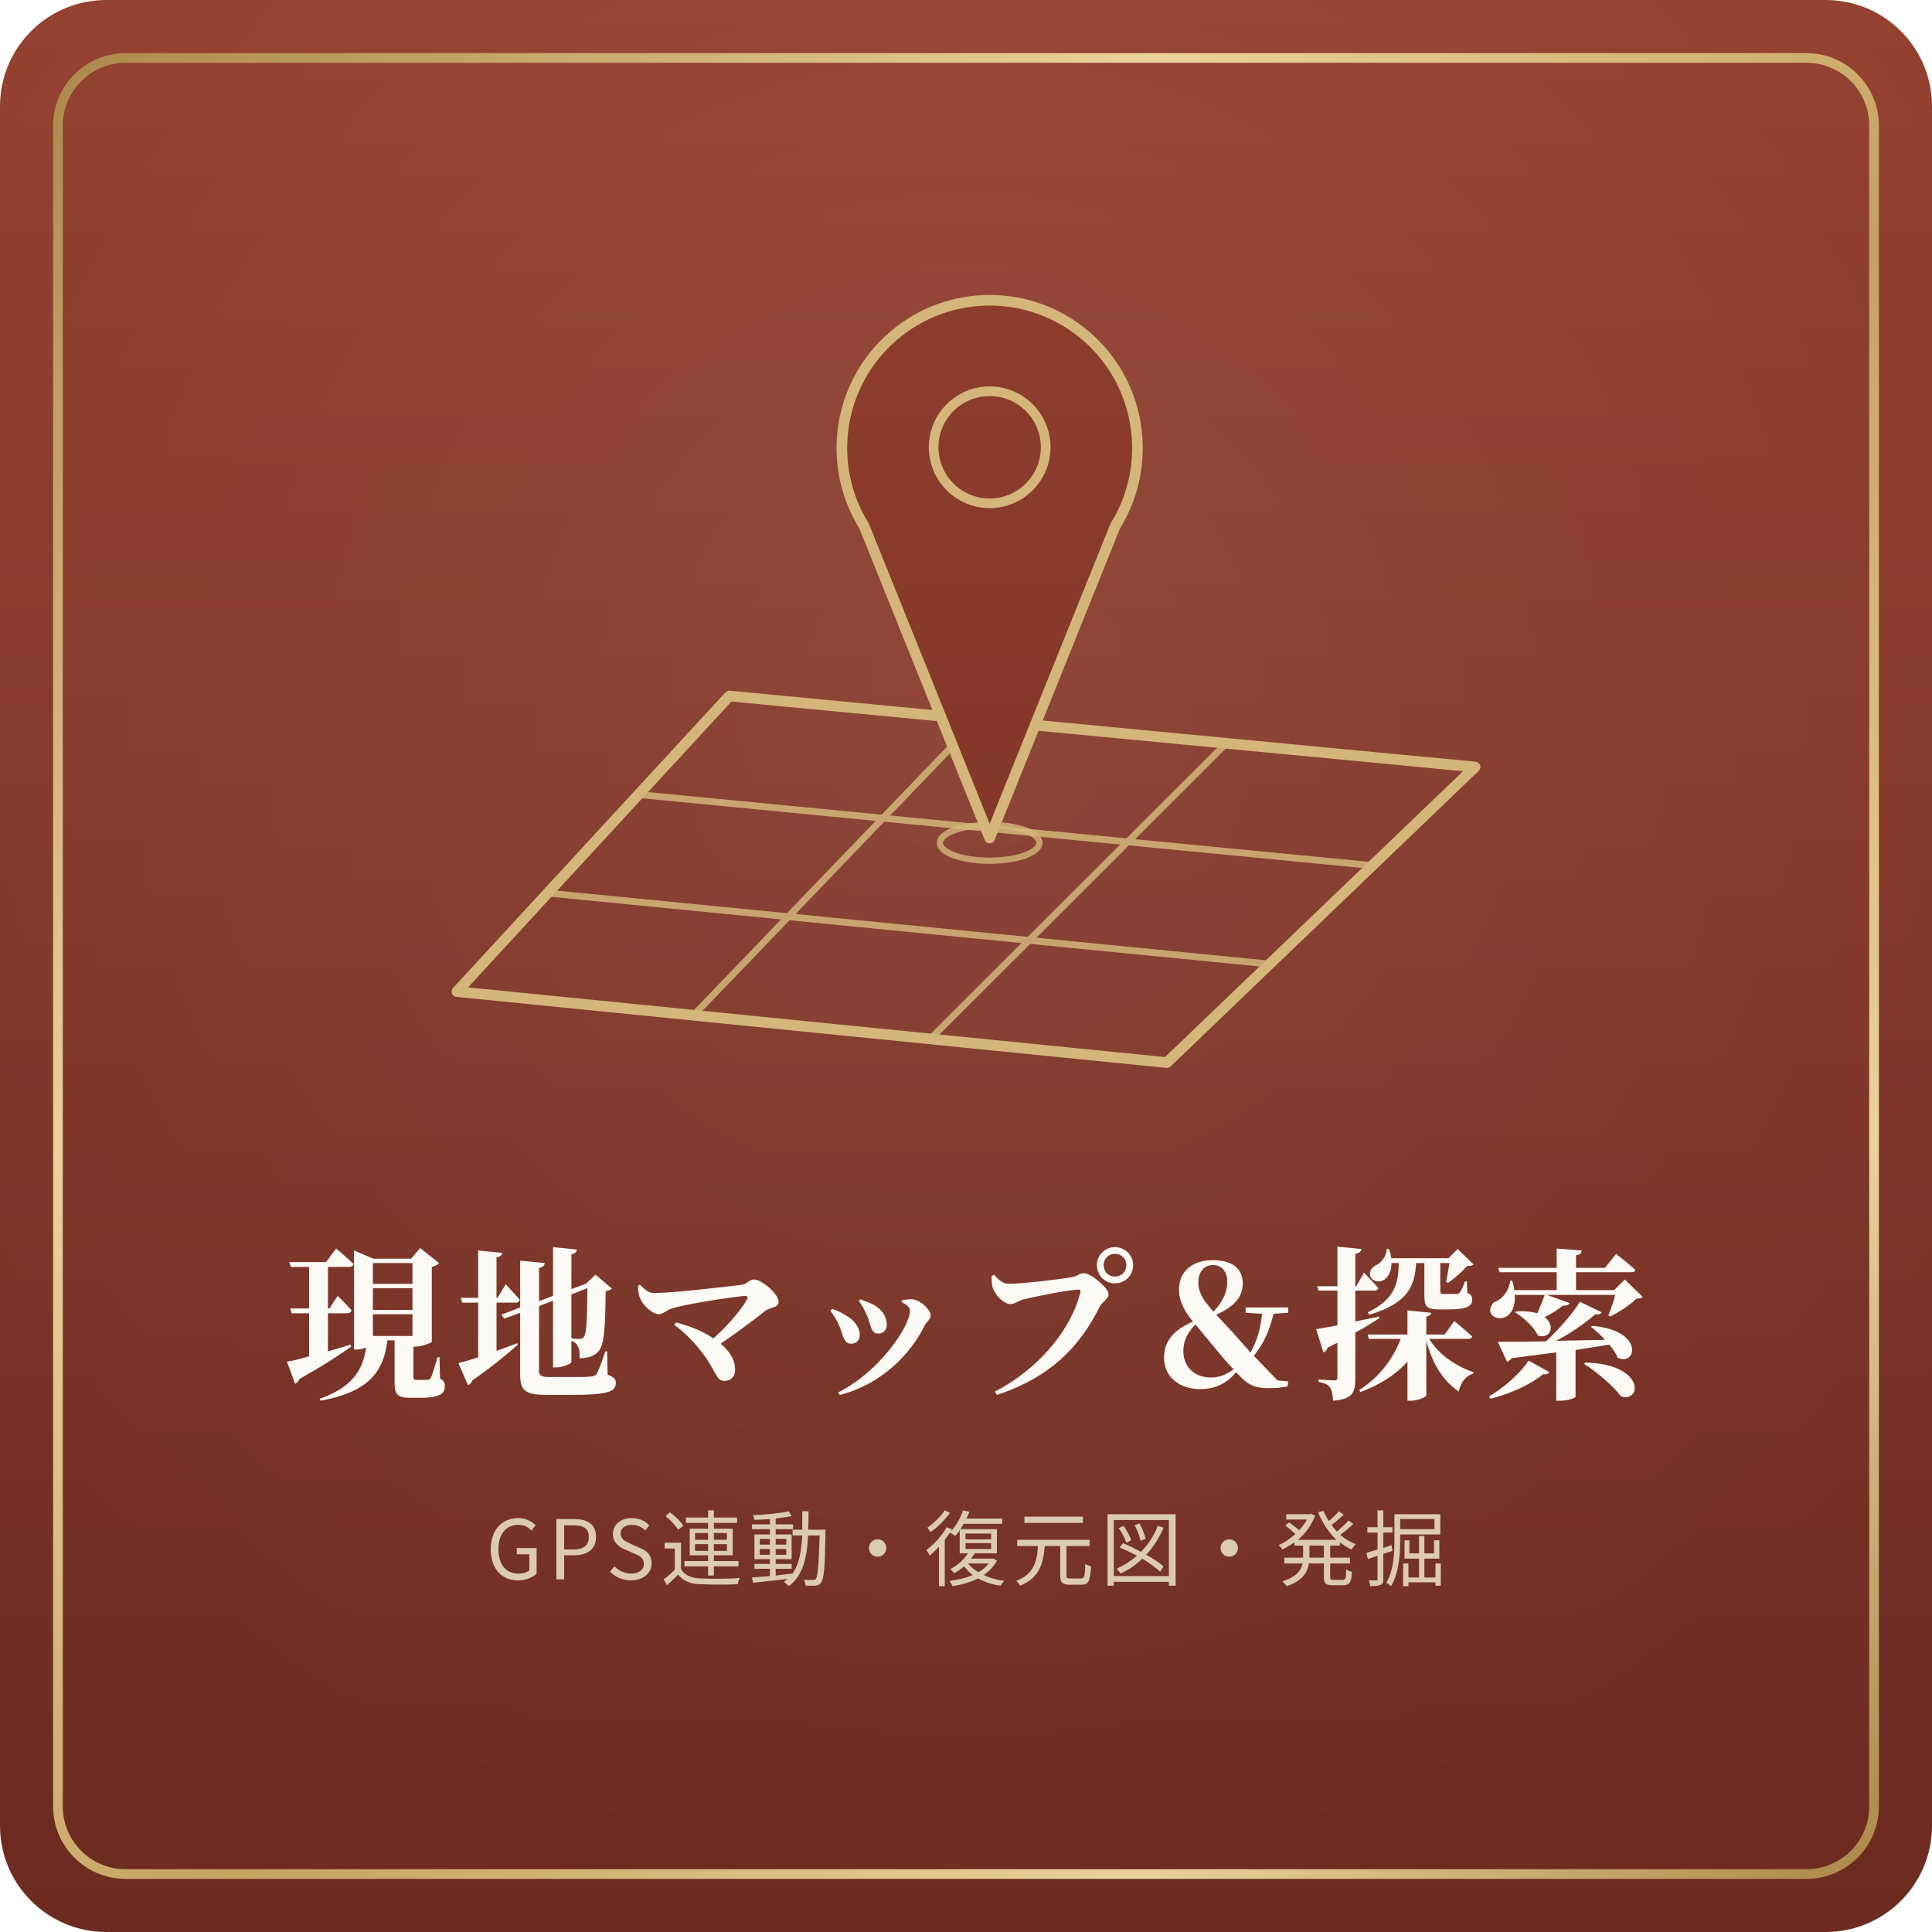
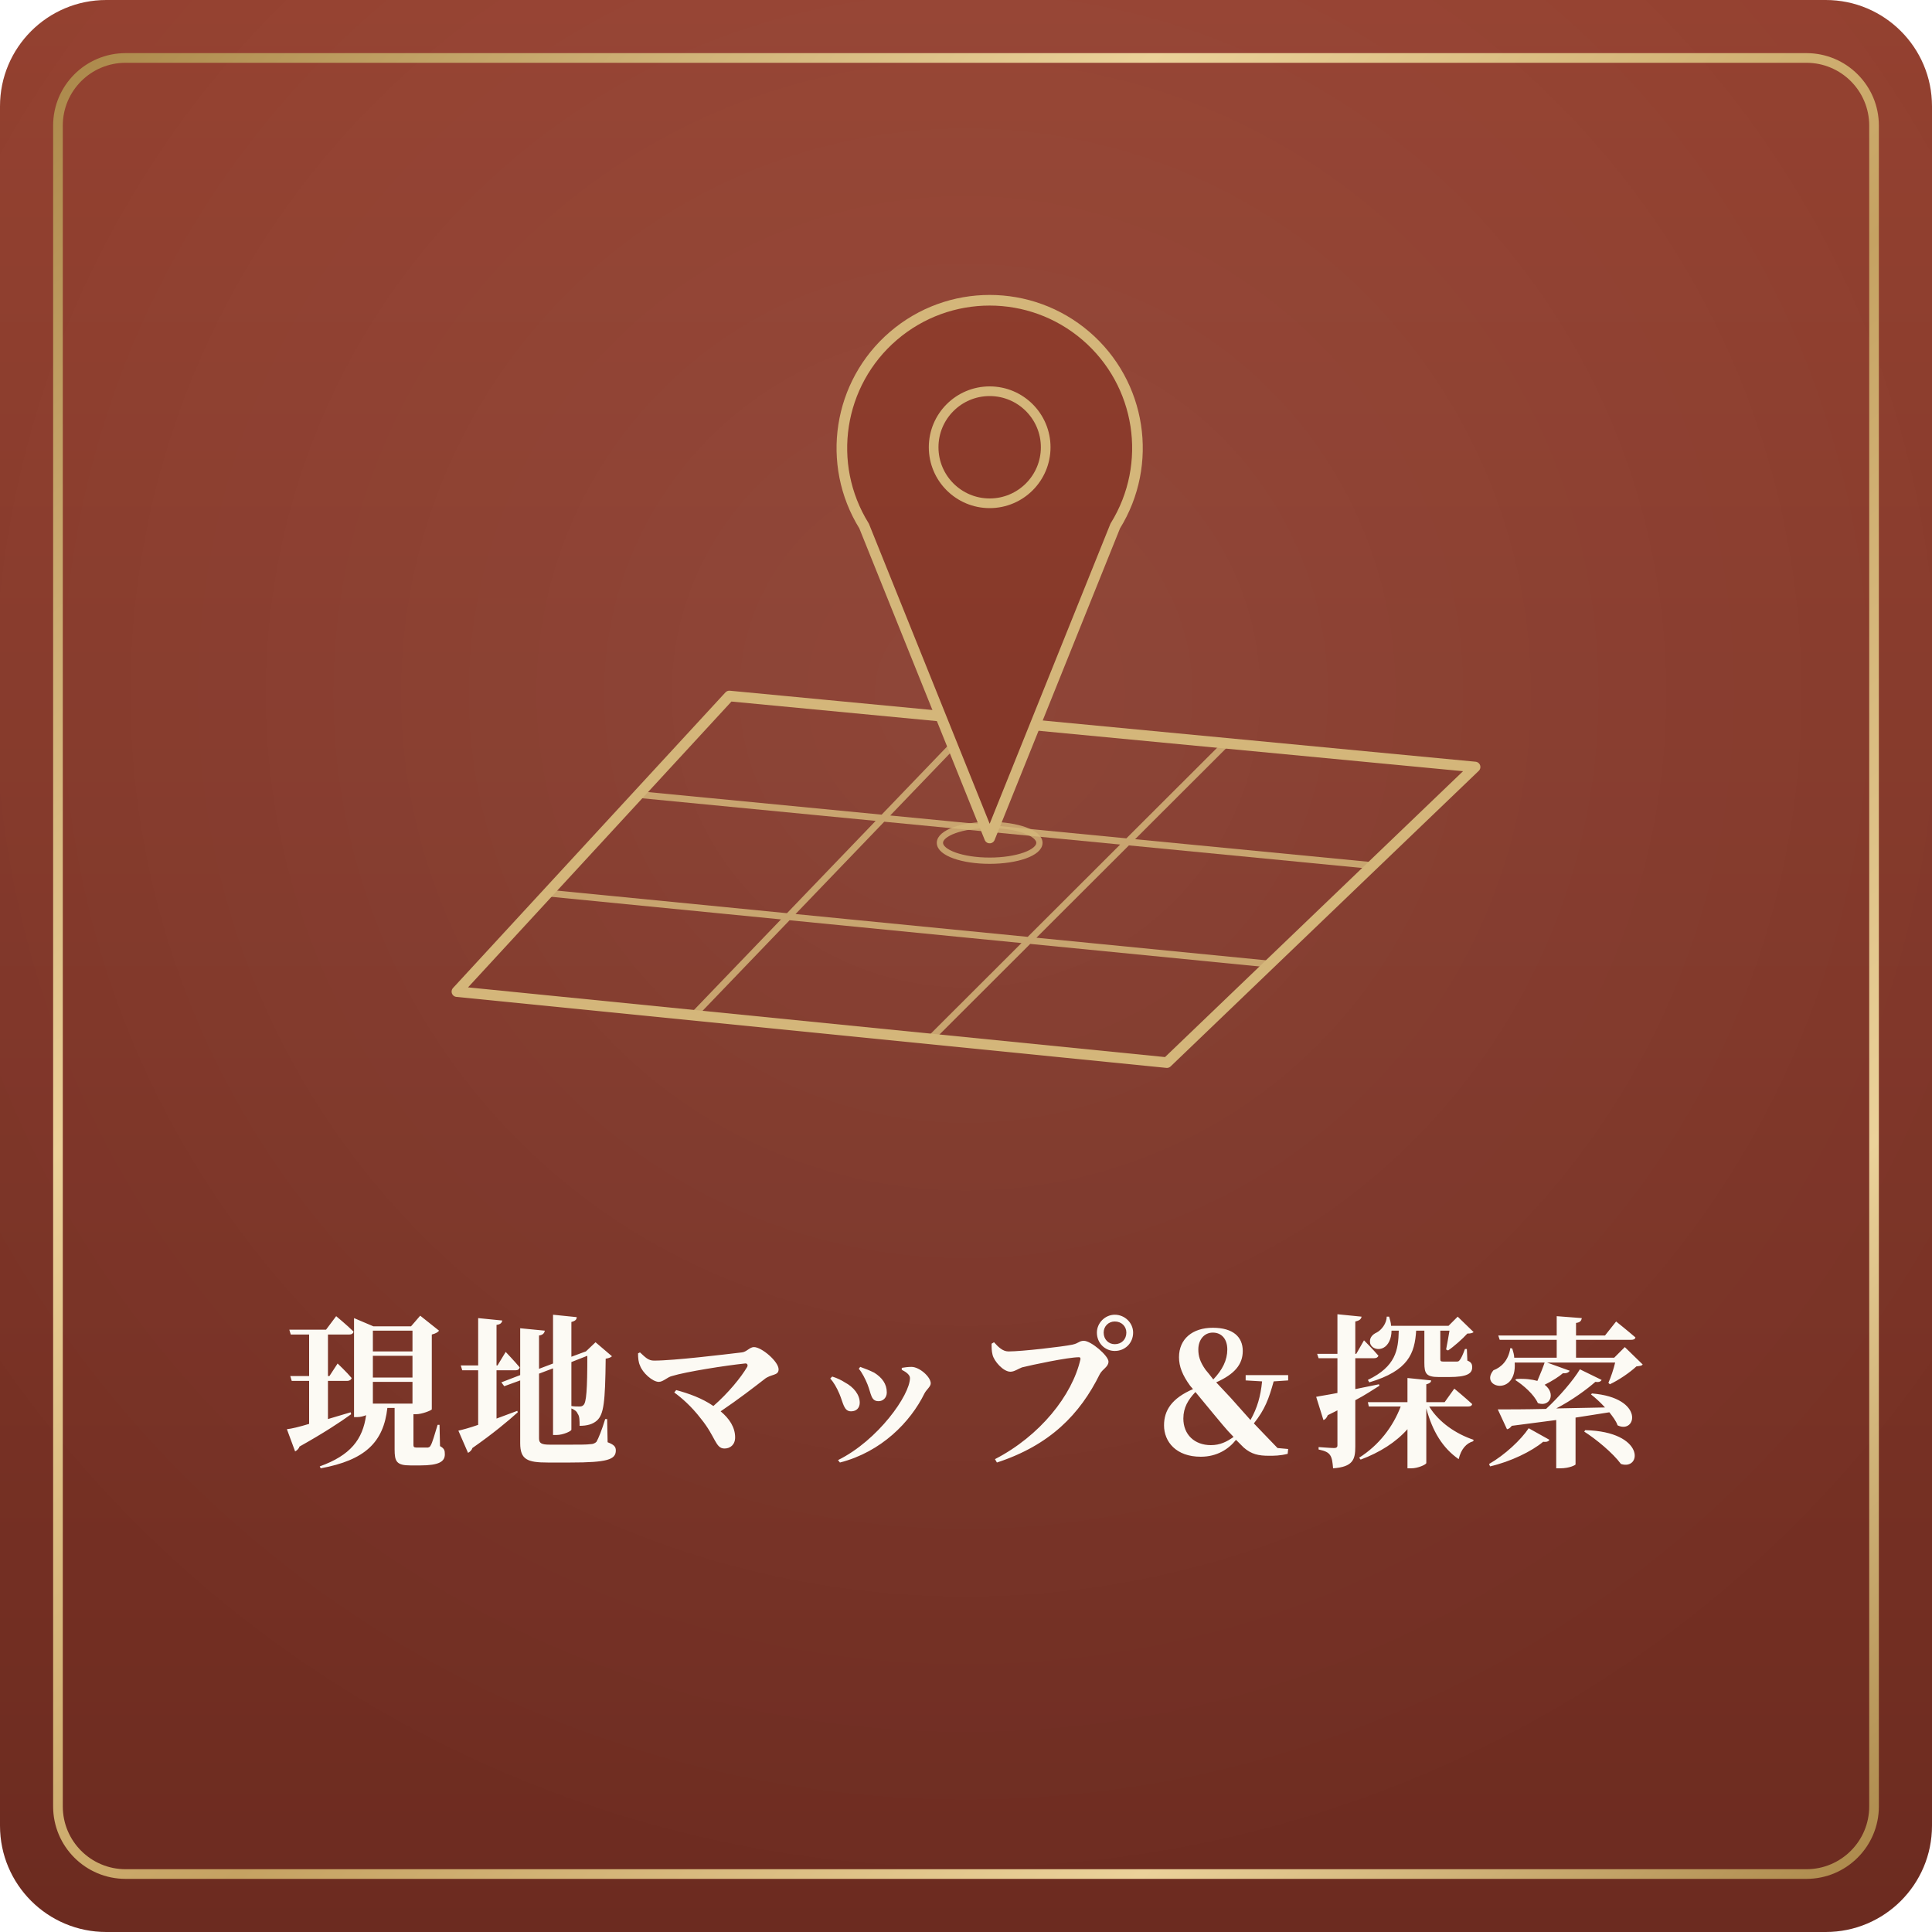
- <svg xmlns="http://www.w3.org/2000/svg" viewBox="0 0 400 400" width="400" height="400" role="img" aria-label="現地マップ＆探索 GPS連動・復元図・発掘">
+ <svg xmlns="http://www.w3.org/2000/svg" viewBox="0 0 400 400" width="400" height="400" role="img" aria-label="現地マップ＆探索">
  <defs>
    <linearGradient id="cardBg" gradientUnits="userSpaceOnUse" x1="0" y1="0" x2="0" y2="400">
      <stop stop-color="#94402f" />
      <stop offset="1" stop-color="#6c2b20" />
    </linearGradient>
    <radialGradient id="sheen" cx=".5" cy=".36" r=".62">
      <stop stop-color="#fff" stop-opacity=".07" />
      <stop offset="1" stop-color="#fff" stop-opacity="0" />
    </radialGradient>
    <linearGradient id="gold" x1="0" y1="0" x2="1" y2="1">
      <stop stop-color="#ac894b" />
      <stop offset=".3" stop-color="#ebd29a" />
      <stop offset=".55" stop-color="#c5a262" />
      <stop offset=".8" stop-color="#ebd29a" />
      <stop offset="1" stop-color="#ac894b" />
    </linearGradient>
    <linearGradient id="fadeGold" gradientUnits="userSpaceOnUse" x1="40" y1="0" x2="360" y2="0">
      <stop stop-color="#d4b67a" stop-opacity="0" />
      <stop offset=".18" stop-color="#d4b67a" />
      <stop offset=".82" stop-color="#d4b67a" />
      <stop offset="1" stop-color="#d4b67a" stop-opacity="0" />
    </linearGradient>
  </defs>
  <g id="card-base">
    <rect width="400" height="400" rx="22" fill="url(#cardBg)" />
    <rect width="400" height="400" rx="22" fill="url(#sheen)" />
  </g>
  <g id="card-frame">
    <rect x="12" y="12" width="376" height="376" rx="14" fill="none" stroke="url(#gold)" stroke-width="2" />
  </g>
  <g id="motif" fill="none" stroke="#d4b67a" color="#d4b67a" stroke-linejoin="round" stroke-linecap="round">
    <path d="M151.0 144.1L305.4 158.8L241.6 220.0L94.6 205.3Z" stroke-width="2.2" />
    <path d="M132.2 164.5L284.1 179.2M202.4 149.0L143.6 210.2M113.4 184.9L262.9 199.6M253.9 153.9L192.6 215.1" stroke-width="1.4" opacity=".85" />
    <ellipse cx="204.9" cy="174.5" rx="10.3" ry="3.7" stroke-width="1.3" opacity=".8" />
    <path d="M204.9 173.5L178.9 108.9A30.6 30.6 0 1 1 230.9 108.9Z" fill="url(#cardBg)" stroke-width="2.2" />
    <circle cx="204.9" cy="92.6" r="11.6" stroke-width="2" />
  </g>
  <g id="label" fill="#fcfaf4">
-     <path d="M85.4 266.7V271.2H77.2V266.7ZM85.4 265.8H77.2V261.5H85.4ZM85.4 272.1V276.6H77.2V272.1ZM73.3 260.6V279.4H73.9C74.6 279.4 75.3 279.2 75.8 279C75.1 284 72.6 287.3 66.2 289.6L66.4 290C75.6 288.3 79.4 284.6 80.2 277.5H81.7V286.1C81.7 288.6 82.1 289.4 85 289.4H87C90.9 289.4 92.1 288.6 92.1 287.1C92.1 286.3 92 285.9 91.1 285.4L91 281H90.6C90 283 89.5 284.7 89.2 285.2C89 285.6 88.9 285.6 88.6 285.7C88.4 285.7 88 285.7 87.4 285.7H86.2C85.7 285.7 85.6 285.5 85.6 285.2V278.8H86.1C87.4 278.8 89.3 278 89.4 277.8V262.3C90.2 262.1 90.7 261.8 90.9 261.5L87 258.4L85.1 260.6H77.3L73.3 258.9ZM59.4 281.9 61.1 286.5C61.5 286.3 61.9 285.9 62 285.5C67 282.7 70.5 280.4 72.7 278.8L72.6 278.4L67.9 279.8V271.9H71.9C72.3 271.9 72.7 271.7 72.8 271.3C71.8 270.1 69.9 268.3 69.9 268.3L68.2 270.9H67.9V262.3H72.3C72.8 262.3 73.1 262.1 73.2 261.7C71.9 260.4 69.6 258.5 69.6 258.5L67.5 261.3H59.9L60.2 262.3H64V270.9H60.1L60.4 271.9H64V280.8C62 281.4 60.4 281.8 59.4 281.9ZM121 265.9 118.3 266.9V259.7C119.1 259.5 119.4 259.2 119.4 258.7L114.5 258.2V268.3L111.6 269.4V262.5C112.4 262.4 112.7 262 112.8 261.5L107.7 261V270.7L103.8 272.2L104.4 273L107.7 271.8V284.8C107.7 288.2 109.2 288.8 113.4 288.8H118.1C125.7 288.8 127.5 288.2 127.5 286.3C127.5 285.5 127.1 285.1 125.8 284.6L125.7 279.8H125.3C124.6 282.1 123.9 283.8 123.5 284.5C123.2 284.8 122.8 285 122.2 285C121.5 285.1 120.1 285.1 118.4 285.1H113.8C112.1 285.1 111.6 284.8 111.6 283.8V270.4L114.5 269.3V283.1H115.2C116.6 283.1 118.3 282.3 118.3 282V277.6C119 277.9 119.4 278.2 119.6 278.7C120 279.2 120 280.1 120 281.2C121.5 281.2 122.7 280.9 123.6 280.1C125 278.8 125.3 276.4 125.4 267.3C126.1 267.2 126.5 267 126.7 266.8L123.3 263.9L121.3 265.8ZM118.3 268 121.6 266.7C121.6 273.7 121.4 276.4 120.8 276.9C120.6 277.1 120.4 277.2 120 277.2C119.5 277.2 118.8 277.2 118.3 277.1ZM94.9 282.2 96.9 286.8C97.3 286.6 97.7 286.2 97.8 285.8C102.1 282.8 105.2 280.2 107.2 278.4L107.1 278.1L102.8 279.7V269.7H106.8C107.2 269.7 107.5 269.5 107.6 269.1C106.6 267.9 104.7 265.9 104.7 265.9L103 268.7H102.8V260.3C103.7 260.2 103.9 259.8 104 259.4L99 258.9V268.7H95.4L95.7 269.7H99V281C97.3 281.6 95.8 282 94.9 282.2ZM150 285.9C151.2 285.9 152.2 285.1 152.2 283.6C152.2 281.5 151 279.7 149.2 278.2C152.9 275.7 156 273.3 158.2 271.6C159.6 270.4 161.2 270.9 161.2 269.5C161.2 267.9 157.7 264.9 156.1 264.9C155.2 264.9 154.6 265.9 153.6 266C150.2 266.4 139.6 267.7 135.4 267.7C134.2 267.7 133.6 267 132.5 266L132.1 266.2C132.1 267.2 132.2 268.1 132.5 268.7C133 270.2 135.1 272.1 136.4 272.1C137.3 272.1 138.2 271.1 139.1 270.9C142 270 150.3 268.7 154.2 268.3C154.7 268.2 154.9 268.6 154.7 269C153.4 271.2 150.8 274.4 147.7 277.1C145.4 275.5 142.6 274.5 140 273.8L139.6 274.3C141.1 275.4 143.1 277.1 145.1 279.7C148.2 283.5 148.1 285.9 150 285.9ZM173.5 288.3 173.9 288.8C182.5 286.6 188.5 280.4 191.4 274.5C191.8 273.7 192.7 273.1 192.7 272.4C192.7 271.1 190.4 269 188.7 269C188.1 269 187.2 269.1 186.7 269.2L186.7 269.6C187.7 270.1 188.4 270.7 188.4 271.3C188.4 274.8 181.8 284.2 173.5 288.3ZM176.2 278.2C177.4 278.2 178 277.4 178 276.4C178 274.8 176.8 273.2 174.9 272.2C174.3 271.8 173.3 271.3 172.3 271L171.9 271.4C172.6 272.2 173.2 273.2 173.8 274.6C174.6 276.5 174.7 278.2 176.2 278.2ZM181.9 276.1C182.8 276.1 183.6 275.4 183.6 274.3C183.6 272.5 182.6 271.2 181 270.2C180 269.7 179.2 269.4 178.1 269L177.8 269.4C178.4 270 179.2 271.6 179.6 272.6C180.4 274.6 180.3 276.1 181.9 276.1ZM206 288.1 206.4 288.8C217.4 285.2 223.6 278.8 227.7 270.5C228.3 269.4 229.5 269 229.5 267.9C229.5 266.7 225.9 263.6 224.4 263.6C223.4 263.6 223.4 264.1 222 264.4C220.1 264.8 211.6 265.8 208.8 265.8C207.6 265.8 206.7 264.9 205.8 263.9L205.3 264.2C205.3 265.1 205.3 265.7 205.5 266.5C205.8 267.8 207.7 270 209.2 270C210 270 210.8 269.4 211.6 269.1C213.6 268.6 221.1 267 223.4 267C223.6 267 223.7 267.1 223.7 267.4C222 274.9 215.3 283.3 206 288.1ZM230.8 265.7C232.9 265.7 234.6 264.1 234.6 261.9C234.6 259.9 232.9 258.2 230.8 258.2C228.8 258.2 227.1 259.9 227.1 261.9C227.1 264.1 228.8 265.7 230.8 265.7ZM230.8 264.3C229.5 264.3 228.5 263.3 228.5 261.9C228.5 260.6 229.5 259.6 230.8 259.6C232.2 259.6 233.2 260.6 233.2 261.9C233.2 263.3 232.2 264.3 230.8 264.3ZM257.9 271.8 261.3 272C261 275.1 260.3 277.5 258.9 280L254.8 275.4L251.8 272.2C255.6 270.5 257.3 268.5 257.3 265.7C257.3 262.8 255.3 260.9 251.1 260.9C246.9 260.9 244.1 263.2 244.1 267C244.1 268.9 244.8 270.7 246.4 272.9L247 273.6C242.6 275.5 241 278 241 281.1C241 284.5 243.5 287.6 248.6 287.6C252 287.6 254.4 286 255.9 284.1L257.5 285.7C259.1 287.1 260.6 287.4 262.7 287.4C263.8 287.4 265 287.4 266.6 287L266.7 286L264.5 285.8C262.5 283.7 261 282.2 259.6 280.7C261.9 277.8 262.7 275.6 263.7 272L266.7 271.8V270.7H257.9ZM251.2 271.6C250.6 270.8 250.1 270.2 249.6 269.6C248.4 267.9 248.1 266.7 248.1 265.4C248.1 263.4 249.3 261.9 251.1 261.9C252.9 261.9 254.1 263.2 254.1 265.4C254.1 267.6 253.1 269.6 251.2 271.6ZM255.4 283.5C254 284.5 252.6 285.2 250.7 285.2C247.3 285.2 245 283 245 279.7C245 277.4 246 275.8 247.5 274.2L251.3 278.8C252.5 280.2 253.8 281.9 255.4 283.5ZM272.5 275.2 274 280C274.4 279.9 274.7 279.5 274.9 279L276.9 278V285.3C276.9 285.6 276.7 285.8 276.2 285.8C275.6 285.8 273 285.6 273 285.6V286.1C274.4 286.4 275 286.7 275.4 287.3C275.8 287.9 275.9 288.8 276 290C280.1 289.7 280.6 288.2 280.6 285.5V275.9C282.7 274.8 284.3 273.7 285.6 272.9L285.5 272.6L280.6 273.6V267.2H284.5C284.9 267.2 285.2 267.1 285.4 266.7C284.3 265.4 282.4 263.5 282.4 263.5L280.8 266.3H280.6V259.6C281.5 259.4 281.8 259.1 281.9 258.6L276.9 258.1V266.3H272.7L273 267.2H276.9V274.4C274.9 274.8 273.4 275 272.5 275.2ZM291.4 271.3V276.3H283.2L283.4 277.2H290C288.4 281.4 285.5 285.2 281.4 287.8L281.7 288.2C285.7 286.7 289 284.6 291.4 281.9V290H292.2C293.6 290 295.3 289.2 295.3 288.9V277.6C296.6 282.4 298.7 285.8 302 288.1C302.5 286 303.6 284.8 305 284.4L305.1 284.1C301.5 282.9 297.9 280.5 295.9 277.2H303.9C304.4 277.2 304.7 277.1 304.8 276.7C303.4 275.4 301.1 273.5 301.1 273.5L299.1 276.3H295.3V272.6C296.1 272.4 296.3 272.1 296.3 271.8ZM287.1 258.6C287.1 260 286 261.4 285 261.9C284.1 262.3 283.4 263.1 283.7 264.2C284.1 265.3 285.5 265.6 286.5 265C287.4 264.5 288.1 263.2 288.1 261.5H289.6C289.5 265.5 289 268.9 283.2 271.7L283.5 272.2C291.6 269.8 292.9 266.2 293.2 261.5H294.9V268.2C294.9 270.4 295.3 271.1 297.9 271.1H300C303.7 271.1 304.8 270.4 304.8 269.1C304.8 268.4 304.6 268 303.8 267.7L303.7 265.3H303.3C302.9 266.4 302.5 267.3 302.2 267.6C302.1 267.8 301.9 267.9 301.6 267.9C301.4 267.9 300.9 267.9 300.3 267.9H298.9C298.3 267.9 298.2 267.8 298.2 267.4V261.5H300.1C299.9 262.7 299.6 264.4 299.4 265.4L299.8 265.6C301 264.8 302.8 263.2 303.8 262.1C304.5 262.1 304.8 262 305.1 261.8L301.8 258.6L299.9 260.5H288C288 259.9 287.8 259.3 287.6 258.6ZM328.2 282.1 328 282.4C330.5 284 333.9 286.8 335.6 289.1C339.9 290.5 340.7 282.4 328.2 282.1ZM316.5 281.7C314.9 284.1 311.6 287.2 308.3 289.1L308.5 289.6C312.8 288.6 317.1 286.5 319.5 284.5C320.3 284.6 320.6 284.4 320.8 284.1ZM312.7 265.1C312.3 267.7 310.8 269.1 309.2 269.7C306.2 273.3 314.1 275.2 313.6 268.1H319.8C319.5 269 318.9 270.5 318.3 271.9C317.2 271.6 315.8 271.4 314 271.5L313.7 271.7C315.4 272.8 317.6 274.7 318.4 276.5C320.9 277.4 322.2 274.5 319.8 272.7C321.4 271.9 322.8 271 323.6 270.3C324.4 270.4 324.8 270.1 325 269.8L320.3 268.1H334.4C334.1 269.4 333.5 271.2 333 272.3L333.3 272.6C335.2 271.7 337.4 270.2 338.8 268.9C339.5 268.8 339.9 268.8 340.1 268.5L336.4 264.9L334.2 267.1H326.3V263.4H337.6C338.2 263.4 338.5 263.3 338.6 262.9C337.1 261.6 334.6 259.6 334.6 259.6L332.3 262.5H326.3V259.9C327.2 259.8 327.4 259.4 327.5 258.9L322.3 258.5V262.5H310.2L310.5 263.4H322.3V267.1H313.5C313.5 266.5 313.3 265.9 313.1 265.2ZM327.1 269.5C325.8 271.7 322.8 275.2 320.1 277.7C315.8 277.8 312.3 277.8 310.1 277.8L312 281.9C312.3 281.9 312.7 281.6 313 281.2L322.2 280V290H323C325 290 326.2 289.3 326.2 289.2V279.5C328.8 279.1 331.2 278.7 333.2 278.4C333.9 279.3 334.6 280.2 334.9 281.1C338.8 283 340.6 275.4 329.6 274.5L329.4 274.7C330.3 275.4 331.4 276.4 332.3 277.4L322.2 277.6C325.5 275.9 328.6 273.6 330.3 272.1C330.9 272.2 331.4 272.1 331.6 271.7Z" />
-     <path d="M107.2 327.2C108.9 327.2 110.3 326.6 111.1 325.8V320.5H107V321.8H109.6V325.1C109.1 325.6 108.2 325.8 107.4 325.8C104.7 325.8 103.2 323.9 103.2 320.7C103.2 317.6 104.8 315.7 107.3 315.7C108.6 315.7 109.4 316.2 110 316.9L110.9 315.8C110.2 315.1 109 314.3 107.3 314.3C104 314.3 101.6 316.7 101.6 320.8C101.6 324.8 103.9 327.2 107.2 327.2ZM115.2 327H116.8V322H118.8C121.6 322 123.4 320.8 123.4 318.2C123.4 315.5 121.6 314.5 118.8 314.5H115.2ZM116.8 320.8V315.8H118.6C120.8 315.8 121.9 316.4 121.9 318.2C121.9 320 120.8 320.8 118.6 320.8ZM130.6 327.2C133.2 327.2 134.9 325.7 134.9 323.7C134.9 321.8 133.8 321 132.3 320.4L130.5 319.6C129.6 319.2 128.5 318.7 128.5 317.5C128.5 316.4 129.4 315.7 130.8 315.7C131.9 315.7 132.9 316.1 133.6 316.9L134.4 315.8C133.6 314.9 132.3 314.3 130.8 314.3C128.5 314.3 126.9 315.7 126.9 317.6C126.9 319.4 128.2 320.3 129.4 320.8L131.2 321.6C132.4 322.1 133.3 322.5 133.3 323.8C133.3 325 132.3 325.8 130.7 325.8C129.4 325.8 128.1 325.2 127.2 324.3L126.3 325.4C127.4 326.5 128.9 327.2 130.6 327.2ZM137.8 313.9C138.8 314.7 139.9 315.9 140.4 316.7L141.5 315.9C141 315.1 139.8 313.9 138.7 313.1ZM141 319.4H137.6V320.6H139.7V325C139 325.7 138.1 326.5 137.4 327L138.1 328.2C138.9 327.5 139.7 326.7 140.4 326C141.5 327.4 143.1 328 145.3 328C147.2 328.1 150.8 328.1 152.7 328C152.8 327.6 153 327 153.2 326.7C151.1 326.9 147.2 326.9 145.3 326.8C143.3 326.8 141.8 326.2 141 324.9ZM142.8 316.5V322H146.6V323.2H141.7V324.3H146.6V326.2H147.8V324.3H152.9V323.2H147.8V322H151.7V316.5H147.8V315.3H152.6V314.2H147.8V312.7H146.6V314.2H142V315.3H146.6V316.5ZM143.9 319.7H146.6V321.1H143.9ZM147.8 319.7H150.5V321.1H147.8ZM143.9 317.4H146.6V318.8H143.9ZM147.8 317.4H150.5V318.8H147.8ZM166.1 312.9C166.1 314.2 166.1 315.5 166.1 316.7H164.1V317.9H166.1C165.9 321.1 165.5 323.9 164 325.9V325.8L160.6 326.2V324.8H163.9V323.8H160.6V322.8H163.9V317.7H160.6V316.6H164.2V315.6H160.6V314.4C161.8 314.2 163 314.1 163.9 313.9L163.3 312.9C161.5 313.3 158.4 313.6 155.9 313.7C156 314 156.2 314.4 156.2 314.7C157.2 314.6 158.3 314.6 159.4 314.5V315.6H155.7V316.6H159.4V317.7H156.2V322.8H159.4V323.8H156.2V324.8H159.4V326.3L155.7 326.6L155.9 327.7C157.8 327.5 160.5 327.2 163.1 326.9C162.8 327.1 162.6 327.3 162.3 327.5C162.6 327.7 163.1 328.2 163.3 328.4C166.3 326.2 167.1 322.4 167.3 317.9H169.7C169.5 324.1 169.3 326.4 168.9 326.9C168.8 327.1 168.6 327.1 168.3 327.1C168 327.1 167.2 327.1 166.4 327.1C166.6 327.4 166.8 327.9 166.8 328.3C167.6 328.3 168.4 328.3 168.9 328.3C169.4 328.2 169.7 328.1 170 327.6C170.6 326.9 170.8 324.5 170.9 317.3C170.9 317.2 170.9 316.7 170.9 316.7H167.3C167.4 315.5 167.4 314.2 167.4 312.9ZM157.3 320.7H159.4V321.9H157.3ZM160.6 320.7H162.8V321.9H160.6ZM157.3 318.6H159.4V319.8H157.3ZM160.6 318.6H162.8V319.8H160.6ZM181.7 318.7C180.7 318.7 179.9 319.5 179.9 320.5C179.9 321.5 180.7 322.3 181.7 322.3C182.7 322.3 183.5 321.5 183.5 320.5C183.5 319.5 182.7 318.7 181.7 318.7ZM199.9 319.5H205.2V320.7H199.9ZM199.9 317.5H205.2V318.7H199.9ZM195.6 312.7C194.8 313.9 193.3 315.4 192 316.3C192.2 316.5 192.5 317 192.7 317.2C194.1 316.2 195.7 314.6 196.7 313.2ZM196 316.2C195 318 193.3 319.8 191.8 320.9C192 321.2 192.4 321.8 192.5 322.1C193.1 321.5 193.8 320.9 194.4 320.2V328.4H195.6V318.8C196 318.3 196.3 317.8 196.7 317.3C197 317.5 197.5 317.8 197.7 318C198.1 317.7 198.4 317.3 198.7 316.8V321.6H200.4C199.6 322.9 198.2 324.1 196.7 324.9C197 325.1 197.4 325.5 197.6 325.7C198.3 325.3 199 324.8 199.6 324.3C200.1 324.9 200.7 325.6 201.4 326.1C200 326.7 198.3 327.1 196.6 327.3C196.8 327.6 197.1 328.1 197.2 328.4C199.1 328.1 200.9 327.6 202.5 326.8C203.8 327.5 205.4 328.1 207.2 328.3C207.3 328 207.7 327.5 207.9 327.3C206.4 327.1 204.9 326.7 203.7 326.1C204.8 325.3 205.8 324.3 206.4 323.1L205.7 322.7L205.4 322.7H201C201.3 322.4 201.6 322 201.8 321.6L201.7 321.6H206.4V316.6H198.8C199.1 316.3 199.3 315.9 199.5 315.5H207.5V314.4H200.1C200.3 314 200.5 313.5 200.7 313L199.4 312.7C198.8 314.4 197.9 316 196.8 317.1L197.1 316.6ZM200.4 323.7H204.7C204.2 324.4 203.4 325 202.6 325.5C201.7 325 201 324.4 200.4 323.7ZM212.1 314V315.3H224.2V314ZM210.6 318.8V320.1H214.9C214.7 323.2 214.1 325.9 210.4 327.3C210.7 327.6 211.1 328 211.2 328.3C215.2 326.7 216 323.7 216.3 320.1H219.5V326.1C219.5 327.6 219.9 328.1 221.5 328.1C221.8 328.1 223.6 328.1 223.9 328.1C225.4 328.1 225.7 327.3 225.9 324.3C225.5 324.2 225 324 224.7 323.8C224.6 326.4 224.5 326.8 223.8 326.8C223.4 326.8 221.9 326.8 221.6 326.8C220.9 326.8 220.8 326.7 220.8 326.1V320.1H225.6V318.8ZM231.6 316.4C232.3 317.3 232.9 318.5 233.2 319.4L234.2 318.9C234 318.1 233.3 316.9 232.6 315.9ZM234.9 315.8C235.5 316.8 236 318.1 236.1 319L237.2 318.6C237 317.8 236.5 316.4 235.9 315.4ZM231.8 320.4C232.9 320.8 234.2 321.5 235.4 322.1C234.1 323.2 232.7 324.1 231.2 324.8C231.4 325 231.9 325.6 232 325.8C233.7 325 235.2 324 236.5 322.7C238 323.6 239.3 324.6 240.2 325.4L240.9 324.3C240.1 323.6 238.8 322.7 237.3 321.9C238.8 320.3 240 318.4 240.9 316.3L239.7 315.9C238.9 318 237.7 319.8 236.2 321.3C235 320.6 233.7 320 232.5 319.5ZM229.3 313.5V328.3H230.6V327.5H242V328.3H243.4V313.5ZM230.6 326.3V314.7H242V326.3ZM254.5 318.7C253.5 318.7 252.7 319.5 252.7 320.5C252.7 321.5 253.5 322.3 254.5 322.3C255.5 322.3 256.3 321.5 256.3 320.5C256.3 319.5 255.5 318.7 254.5 318.7ZM279.2 314.8C278.6 315.5 277.6 316.4 276.8 317.1C276.4 316.6 276 316.2 275.7 315.7C276.5 315.2 277.4 314.3 278.2 313.6L277.2 312.9C276.7 313.5 275.9 314.3 275.1 314.9C274.7 314.2 274.3 313.5 274 312.8L272.9 313.1C273.8 315.3 275.1 317.3 276.7 318.8H268.7C270.3 317.5 271.5 315.8 272.3 313.8L271.4 313.4L271.2 313.5H266.3V314.6H270.6C270.2 315.4 269.6 316.1 269 316.8C268.4 316.3 267.6 315.7 266.9 315.2L266.1 315.8C266.8 316.4 267.7 317.1 268.2 317.6C267.1 318.6 265.9 319.4 264.7 319.9C265 320.1 265.3 320.5 265.5 320.8C266.3 320.4 267.2 319.9 268 319.3V320H269.8V322.2V322.5H265.9V323.7H269.7C269.4 325.1 268.4 326.5 265.5 327.4C265.8 327.7 266.2 328.1 266.4 328.4C269.7 327.3 270.7 325.5 271 323.7H274.1V326.4C274.1 327.9 274.5 328.2 275.9 328.2C276.2 328.2 277.8 328.2 278.1 328.2C279.4 328.2 279.8 327.6 279.9 325.4C279.5 325.4 279 325.1 278.7 324.9C278.7 326.7 278.6 327.1 278 327.1C277.7 327.1 276.4 327.1 276.1 327.1C275.5 327.1 275.4 327 275.4 326.4V323.7H279.5V322.5H275.4V320H277.4V319.3C278.1 319.9 279 320.4 279.8 320.8C280 320.5 280.4 320 280.7 319.7C279.6 319.3 278.5 318.6 277.5 317.8C278.4 317.1 279.4 316.3 280.2 315.5ZM271.1 320H274.1V322.5H271.1V322.3ZM288.7 313.5V318.7C288.7 321.4 288.6 325.1 287 327.7C287.3 327.8 287.8 328.2 288 328.4C289.7 325.6 289.9 321.5 289.9 318.7V317.7H298.2V313.5ZM289.9 314.5H297V316.6H289.9ZM290.8 318.9V322.7H293.8V326.6H291.6V323.7H290.5V328.4H291.6V327.6H297.2V328.3H298.3V323.7H297.2V326.6H294.9V322.7H298V318.9H296.9V321.6H294.9V318H293.8V321.6H291.8V318.9ZM285.2 312.7V316.2H283.1V317.3H285.2V320.8L282.9 321.5L283.2 322.8L285.2 322.1V326.9C285.2 327.1 285.2 327.2 285 327.2C284.7 327.2 284.1 327.2 283.4 327.2C283.5 327.5 283.7 328.1 283.7 328.4C284.8 328.4 285.4 328.3 285.9 328.1C286.3 327.9 286.4 327.6 286.4 326.9V321.7L288.3 321.1L288.1 319.9L286.4 320.5V317.3H288.3V316.2H286.4V312.7Z" fill="#eadfc6" fill-opacity=".88" />
+     <path transform="translate(0,14)" d="M85.4 266.7V271.2H77.2V266.7ZM85.4 265.8H77.2V261.5H85.4ZM85.4 272.1V276.6H77.2V272.1ZM73.3 260.6V279.4H73.9C74.6 279.4 75.3 279.2 75.8 279C75.1 284 72.6 287.3 66.2 289.6L66.4 290C75.6 288.3 79.4 284.6 80.2 277.5H81.7V286.1C81.7 288.6 82.1 289.4 85 289.4H87C90.9 289.4 92.1 288.6 92.1 287.1C92.1 286.3 92 285.9 91.1 285.4L91 281H90.6C90 283 89.5 284.7 89.2 285.2C89 285.6 88.9 285.6 88.6 285.7C88.4 285.7 88 285.7 87.4 285.7H86.2C85.7 285.7 85.6 285.5 85.6 285.2V278.8H86.1C87.4 278.8 89.3 278 89.4 277.8V262.3C90.2 262.1 90.7 261.8 90.9 261.5L87 258.4L85.1 260.6H77.3L73.3 258.9ZM59.4 281.9 61.1 286.5C61.5 286.3 61.9 285.9 62 285.5C67 282.7 70.5 280.4 72.7 278.8L72.6 278.4L67.9 279.8V271.9H71.9C72.3 271.9 72.7 271.7 72.8 271.3C71.8 270.1 69.9 268.3 69.9 268.3L68.2 270.9H67.9V262.3H72.3C72.8 262.3 73.1 262.1 73.2 261.7C71.9 260.4 69.6 258.5 69.6 258.5L67.5 261.3H59.9L60.2 262.3H64V270.9H60.1L60.4 271.9H64V280.8C62 281.4 60.4 281.8 59.4 281.9ZM121 265.9 118.3 266.9V259.7C119.1 259.5 119.4 259.2 119.4 258.7L114.5 258.2V268.3L111.6 269.4V262.5C112.4 262.4 112.7 262 112.8 261.5L107.7 261V270.7L103.8 272.2L104.4 273L107.7 271.8V284.8C107.7 288.2 109.2 288.8 113.4 288.8H118.1C125.7 288.8 127.5 288.2 127.5 286.3C127.5 285.5 127.1 285.1 125.8 284.6L125.7 279.8H125.3C124.6 282.1 123.9 283.8 123.5 284.5C123.2 284.8 122.8 285 122.2 285C121.5 285.1 120.1 285.1 118.4 285.1H113.8C112.1 285.1 111.6 284.8 111.6 283.8V270.4L114.5 269.3V283.1H115.2C116.6 283.1 118.3 282.3 118.3 282V277.6C119 277.9 119.4 278.2 119.6 278.7C120 279.2 120 280.1 120 281.2C121.5 281.2 122.7 280.9 123.6 280.1C125 278.8 125.3 276.4 125.4 267.3C126.1 267.2 126.5 267 126.7 266.8L123.3 263.9L121.3 265.8ZM118.3 268 121.6 266.7C121.6 273.7 121.4 276.4 120.8 276.9C120.6 277.1 120.4 277.2 120 277.2C119.5 277.2 118.8 277.2 118.3 277.1ZM94.9 282.2 96.9 286.8C97.3 286.6 97.7 286.2 97.8 285.8C102.1 282.8 105.2 280.2 107.2 278.4L107.1 278.1L102.8 279.7V269.7H106.8C107.2 269.7 107.5 269.5 107.6 269.1C106.6 267.9 104.7 265.9 104.7 265.9L103 268.7H102.8V260.3C103.7 260.2 103.9 259.8 104 259.4L99 258.9V268.7H95.4L95.7 269.7H99V281C97.3 281.6 95.8 282 94.9 282.2ZM150 285.9C151.2 285.9 152.2 285.1 152.2 283.6C152.2 281.5 151 279.7 149.2 278.2C152.9 275.7 156 273.3 158.2 271.6C159.6 270.4 161.2 270.9 161.2 269.5C161.2 267.9 157.7 264.9 156.1 264.9C155.2 264.9 154.6 265.9 153.6 266C150.2 266.4 139.6 267.7 135.4 267.7C134.2 267.7 133.6 267 132.5 266L132.1 266.2C132.1 267.2 132.2 268.1 132.5 268.7C133 270.2 135.1 272.1 136.4 272.1C137.3 272.1 138.2 271.1 139.1 270.9C142 270 150.3 268.7 154.2 268.3C154.7 268.2 154.9 268.6 154.7 269C153.4 271.2 150.8 274.4 147.7 277.1C145.4 275.5 142.6 274.5 140 273.8L139.6 274.3C141.1 275.4 143.1 277.1 145.1 279.7C148.2 283.5 148.1 285.9 150 285.9ZM173.5 288.3 173.9 288.8C182.5 286.6 188.5 280.4 191.4 274.5C191.8 273.7 192.7 273.1 192.7 272.4C192.7 271.1 190.4 269 188.7 269C188.1 269 187.2 269.1 186.7 269.2L186.7 269.6C187.7 270.1 188.4 270.7 188.4 271.3C188.4 274.8 181.8 284.2 173.5 288.3ZM176.2 278.2C177.4 278.2 178 277.4 178 276.4C178 274.8 176.8 273.2 174.9 272.2C174.3 271.8 173.3 271.3 172.3 271L171.9 271.4C172.6 272.2 173.2 273.2 173.8 274.6C174.6 276.5 174.7 278.2 176.2 278.2ZM181.9 276.1C182.8 276.1 183.6 275.4 183.6 274.3C183.6 272.5 182.6 271.2 181 270.2C180 269.7 179.2 269.4 178.1 269L177.8 269.4C178.4 270 179.2 271.6 179.6 272.6C180.4 274.6 180.3 276.1 181.9 276.1ZM206 288.1 206.4 288.8C217.4 285.2 223.6 278.8 227.7 270.5C228.3 269.4 229.5 269 229.5 267.9C229.5 266.7 225.9 263.6 224.4 263.6C223.4 263.6 223.4 264.1 222 264.4C220.1 264.8 211.6 265.8 208.8 265.8C207.6 265.8 206.7 264.9 205.8 263.9L205.3 264.2C205.3 265.1 205.3 265.7 205.5 266.5C205.8 267.8 207.7 270 209.2 270C210 270 210.8 269.4 211.6 269.1C213.6 268.6 221.1 267 223.4 267C223.6 267 223.7 267.1 223.7 267.4C222 274.9 215.3 283.3 206 288.1ZM230.8 265.7C232.9 265.7 234.6 264.1 234.6 261.9C234.6 259.9 232.9 258.2 230.8 258.2C228.8 258.2 227.1 259.9 227.1 261.9C227.1 264.1 228.8 265.7 230.8 265.7ZM230.8 264.3C229.5 264.3 228.5 263.3 228.5 261.9C228.5 260.6 229.5 259.6 230.8 259.6C232.2 259.6 233.2 260.6 233.2 261.9C233.2 263.3 232.2 264.3 230.8 264.3ZM257.9 271.8 261.3 272C261 275.1 260.3 277.5 258.9 280L254.8 275.4L251.8 272.2C255.6 270.5 257.3 268.5 257.3 265.7C257.3 262.8 255.3 260.9 251.1 260.9C246.9 260.9 244.1 263.2 244.1 267C244.1 268.9 244.8 270.7 246.4 272.9L247 273.6C242.6 275.5 241 278 241 281.1C241 284.5 243.5 287.6 248.6 287.6C252 287.6 254.4 286 255.9 284.1L257.5 285.7C259.1 287.1 260.6 287.4 262.7 287.4C263.8 287.4 265 287.4 266.6 287L266.7 286L264.5 285.8C262.5 283.7 261 282.2 259.6 280.7C261.9 277.8 262.7 275.6 263.7 272L266.7 271.8V270.7H257.9ZM251.2 271.6C250.6 270.8 250.1 270.2 249.6 269.6C248.4 267.9 248.1 266.7 248.1 265.4C248.1 263.4 249.3 261.9 251.1 261.9C252.9 261.9 254.1 263.2 254.1 265.4C254.1 267.6 253.1 269.6 251.2 271.6ZM255.4 283.5C254 284.5 252.6 285.2 250.7 285.2C247.3 285.2 245 283 245 279.7C245 277.4 246 275.8 247.5 274.2L251.3 278.8C252.5 280.2 253.8 281.9 255.4 283.5ZM272.5 275.2 274 280C274.4 279.9 274.7 279.5 274.9 279L276.9 278V285.3C276.9 285.6 276.7 285.8 276.2 285.8C275.6 285.8 273 285.6 273 285.6V286.1C274.4 286.4 275 286.7 275.4 287.3C275.8 287.9 275.9 288.8 276 290C280.1 289.7 280.6 288.2 280.6 285.5V275.9C282.7 274.8 284.3 273.7 285.6 272.9L285.5 272.6L280.6 273.6V267.2H284.5C284.9 267.2 285.2 267.1 285.4 266.7C284.3 265.4 282.4 263.5 282.4 263.5L280.8 266.3H280.6V259.6C281.5 259.4 281.8 259.1 281.9 258.6L276.9 258.1V266.3H272.7L273 267.2H276.9V274.4C274.9 274.8 273.4 275 272.5 275.2ZM291.4 271.3V276.3H283.2L283.4 277.2H290C288.4 281.4 285.5 285.2 281.4 287.8L281.7 288.2C285.7 286.7 289 284.6 291.4 281.9V290H292.2C293.6 290 295.3 289.2 295.3 288.9V277.6C296.6 282.4 298.7 285.8 302 288.1C302.5 286 303.6 284.8 305 284.4L305.1 284.1C301.5 282.9 297.9 280.5 295.9 277.2H303.9C304.4 277.2 304.7 277.1 304.8 276.7C303.4 275.4 301.1 273.5 301.1 273.5L299.1 276.3H295.3V272.6C296.1 272.4 296.3 272.1 296.3 271.8ZM287.1 258.6C287.1 260 286 261.4 285 261.9C284.1 262.3 283.4 263.1 283.7 264.2C284.1 265.3 285.5 265.6 286.5 265C287.4 264.5 288.1 263.2 288.1 261.5H289.6C289.5 265.5 289 268.9 283.2 271.7L283.5 272.2C291.6 269.8 292.9 266.2 293.2 261.5H294.9V268.2C294.9 270.4 295.3 271.1 297.9 271.1H300C303.7 271.1 304.8 270.4 304.8 269.1C304.8 268.4 304.6 268 303.8 267.7L303.7 265.3H303.3C302.9 266.4 302.5 267.3 302.2 267.6C302.1 267.8 301.9 267.9 301.6 267.9C301.4 267.9 300.9 267.9 300.3 267.9H298.9C298.3 267.9 298.2 267.8 298.2 267.4V261.5H300.1C299.9 262.7 299.6 264.4 299.4 265.4L299.8 265.6C301 264.8 302.8 263.2 303.8 262.1C304.5 262.1 304.8 262 305.1 261.8L301.8 258.6L299.9 260.5H288C288 259.9 287.8 259.3 287.6 258.6ZM328.2 282.1 328 282.4C330.5 284 333.9 286.8 335.6 289.1C339.9 290.5 340.7 282.4 328.2 282.1ZM316.5 281.7C314.9 284.1 311.6 287.2 308.3 289.1L308.5 289.6C312.8 288.6 317.1 286.5 319.5 284.5C320.3 284.6 320.6 284.4 320.8 284.1ZM312.7 265.1C312.3 267.7 310.8 269.1 309.2 269.7C306.2 273.3 314.1 275.2 313.6 268.1H319.8C319.5 269 318.9 270.5 318.3 271.9C317.2 271.6 315.8 271.4 314 271.5L313.7 271.7C315.4 272.8 317.6 274.7 318.4 276.5C320.9 277.4 322.2 274.5 319.8 272.7C321.4 271.9 322.8 271 323.6 270.3C324.4 270.4 324.8 270.1 325 269.8L320.3 268.1H334.4C334.1 269.4 333.5 271.2 333 272.3L333.3 272.6C335.2 271.7 337.4 270.2 338.8 268.9C339.5 268.8 339.9 268.8 340.1 268.5L336.4 264.9L334.2 267.1H326.3V263.4H337.6C338.2 263.4 338.5 263.3 338.6 262.9C337.1 261.6 334.6 259.6 334.6 259.6L332.3 262.5H326.3V259.9C327.2 259.8 327.4 259.4 327.5 258.9L322.3 258.5V262.5H310.2L310.5 263.4H322.3V267.1H313.5C313.5 266.5 313.3 265.9 313.1 265.2ZM327.1 269.5C325.8 271.7 322.8 275.2 320.1 277.7C315.8 277.8 312.3 277.8 310.1 277.8L312 281.9C312.3 281.9 312.7 281.6 313 281.2L322.2 280V290H323C325 290 326.2 289.3 326.2 289.2V279.5C328.8 279.1 331.2 278.7 333.2 278.4C333.9 279.3 334.6 280.2 334.9 281.1C338.8 283 340.6 275.4 329.6 274.5L329.4 274.7C330.3 275.4 331.4 276.4 332.3 277.4L322.2 277.6C325.5 275.9 328.6 273.6 330.3 272.1C330.9 272.2 331.4 272.1 331.6 271.7Z" />
  </g>
  <g id="label-source" style="display:none" text-anchor="middle" fill="#fcfaf4">
-     <text x="200" y="287" font-family="Noto Serif CJK JP, serif" font-weight="700" font-size="34" letter-spacing="1.5">現地マップ＆探索</text>
-     <text x="200" y="327" font-family="Noto Sans CJK JP, sans-serif" font-size="17" letter-spacing="1.2">GPS連動・復元図・発掘</text>
+     <text x="200" y="301" font-family="Noto Serif CJK JP, serif" font-weight="700" font-size="34" letter-spacing="1.5">現地マップ＆探索</text>
  </g>
</svg>
